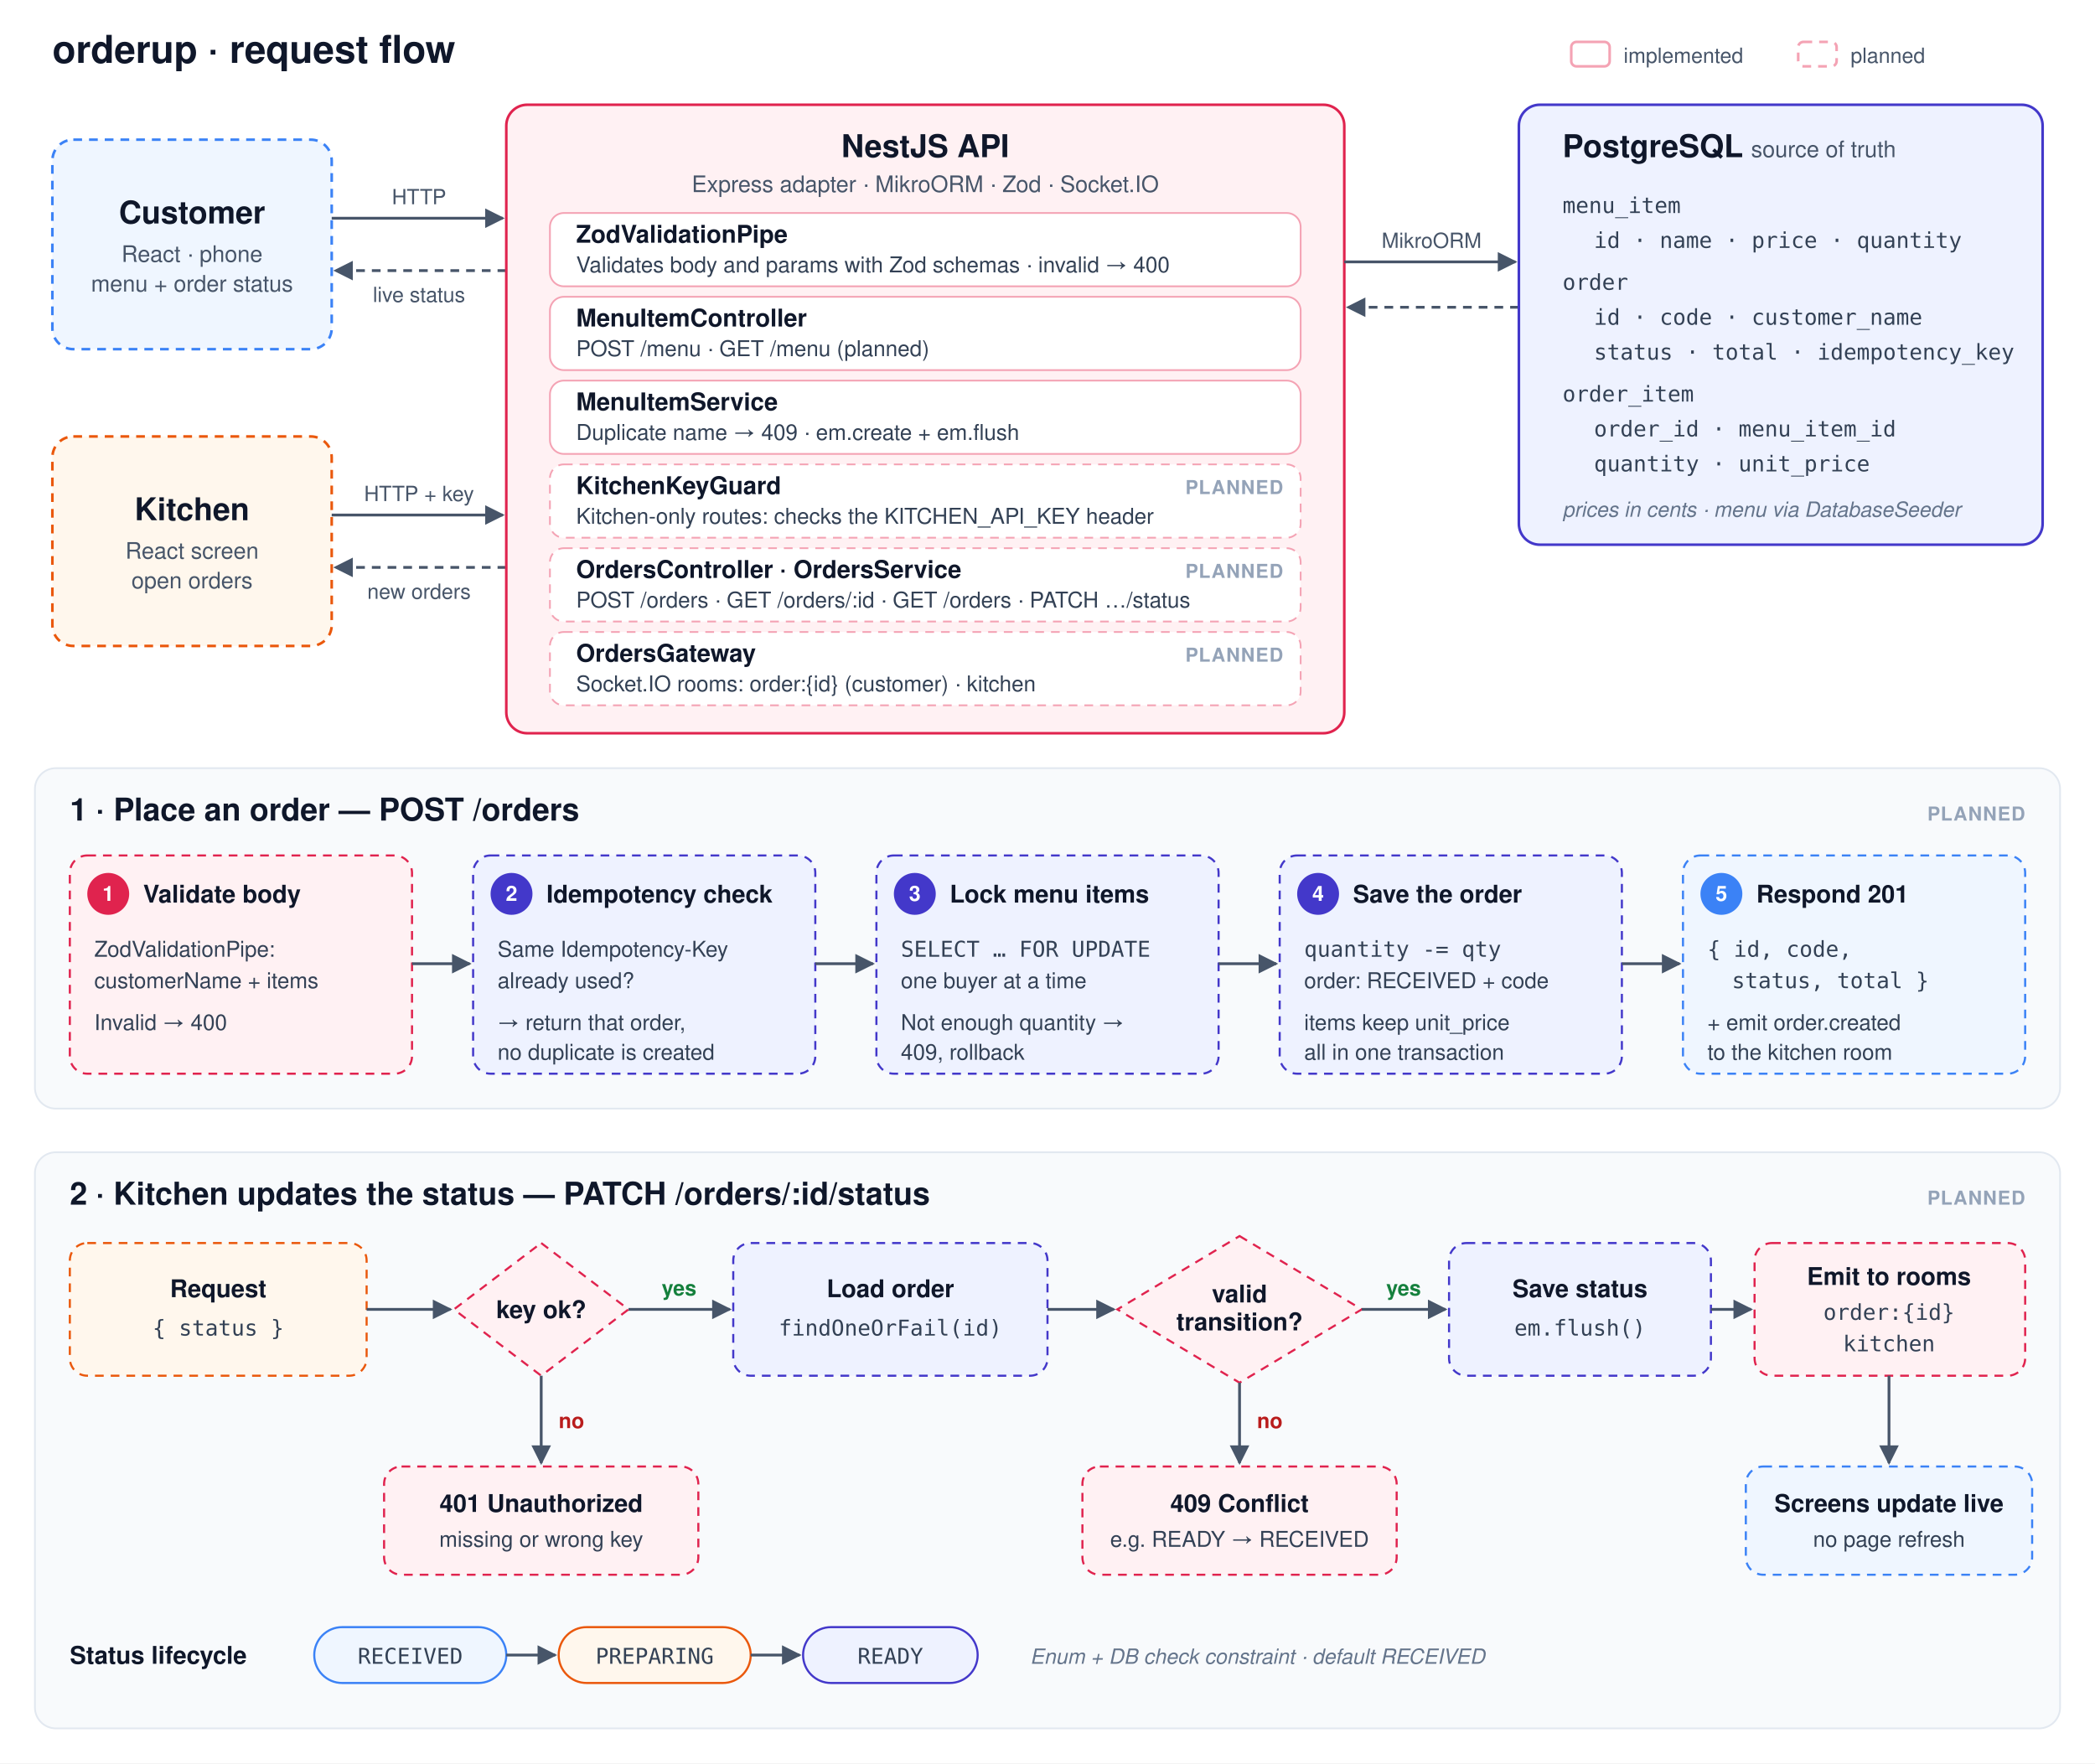
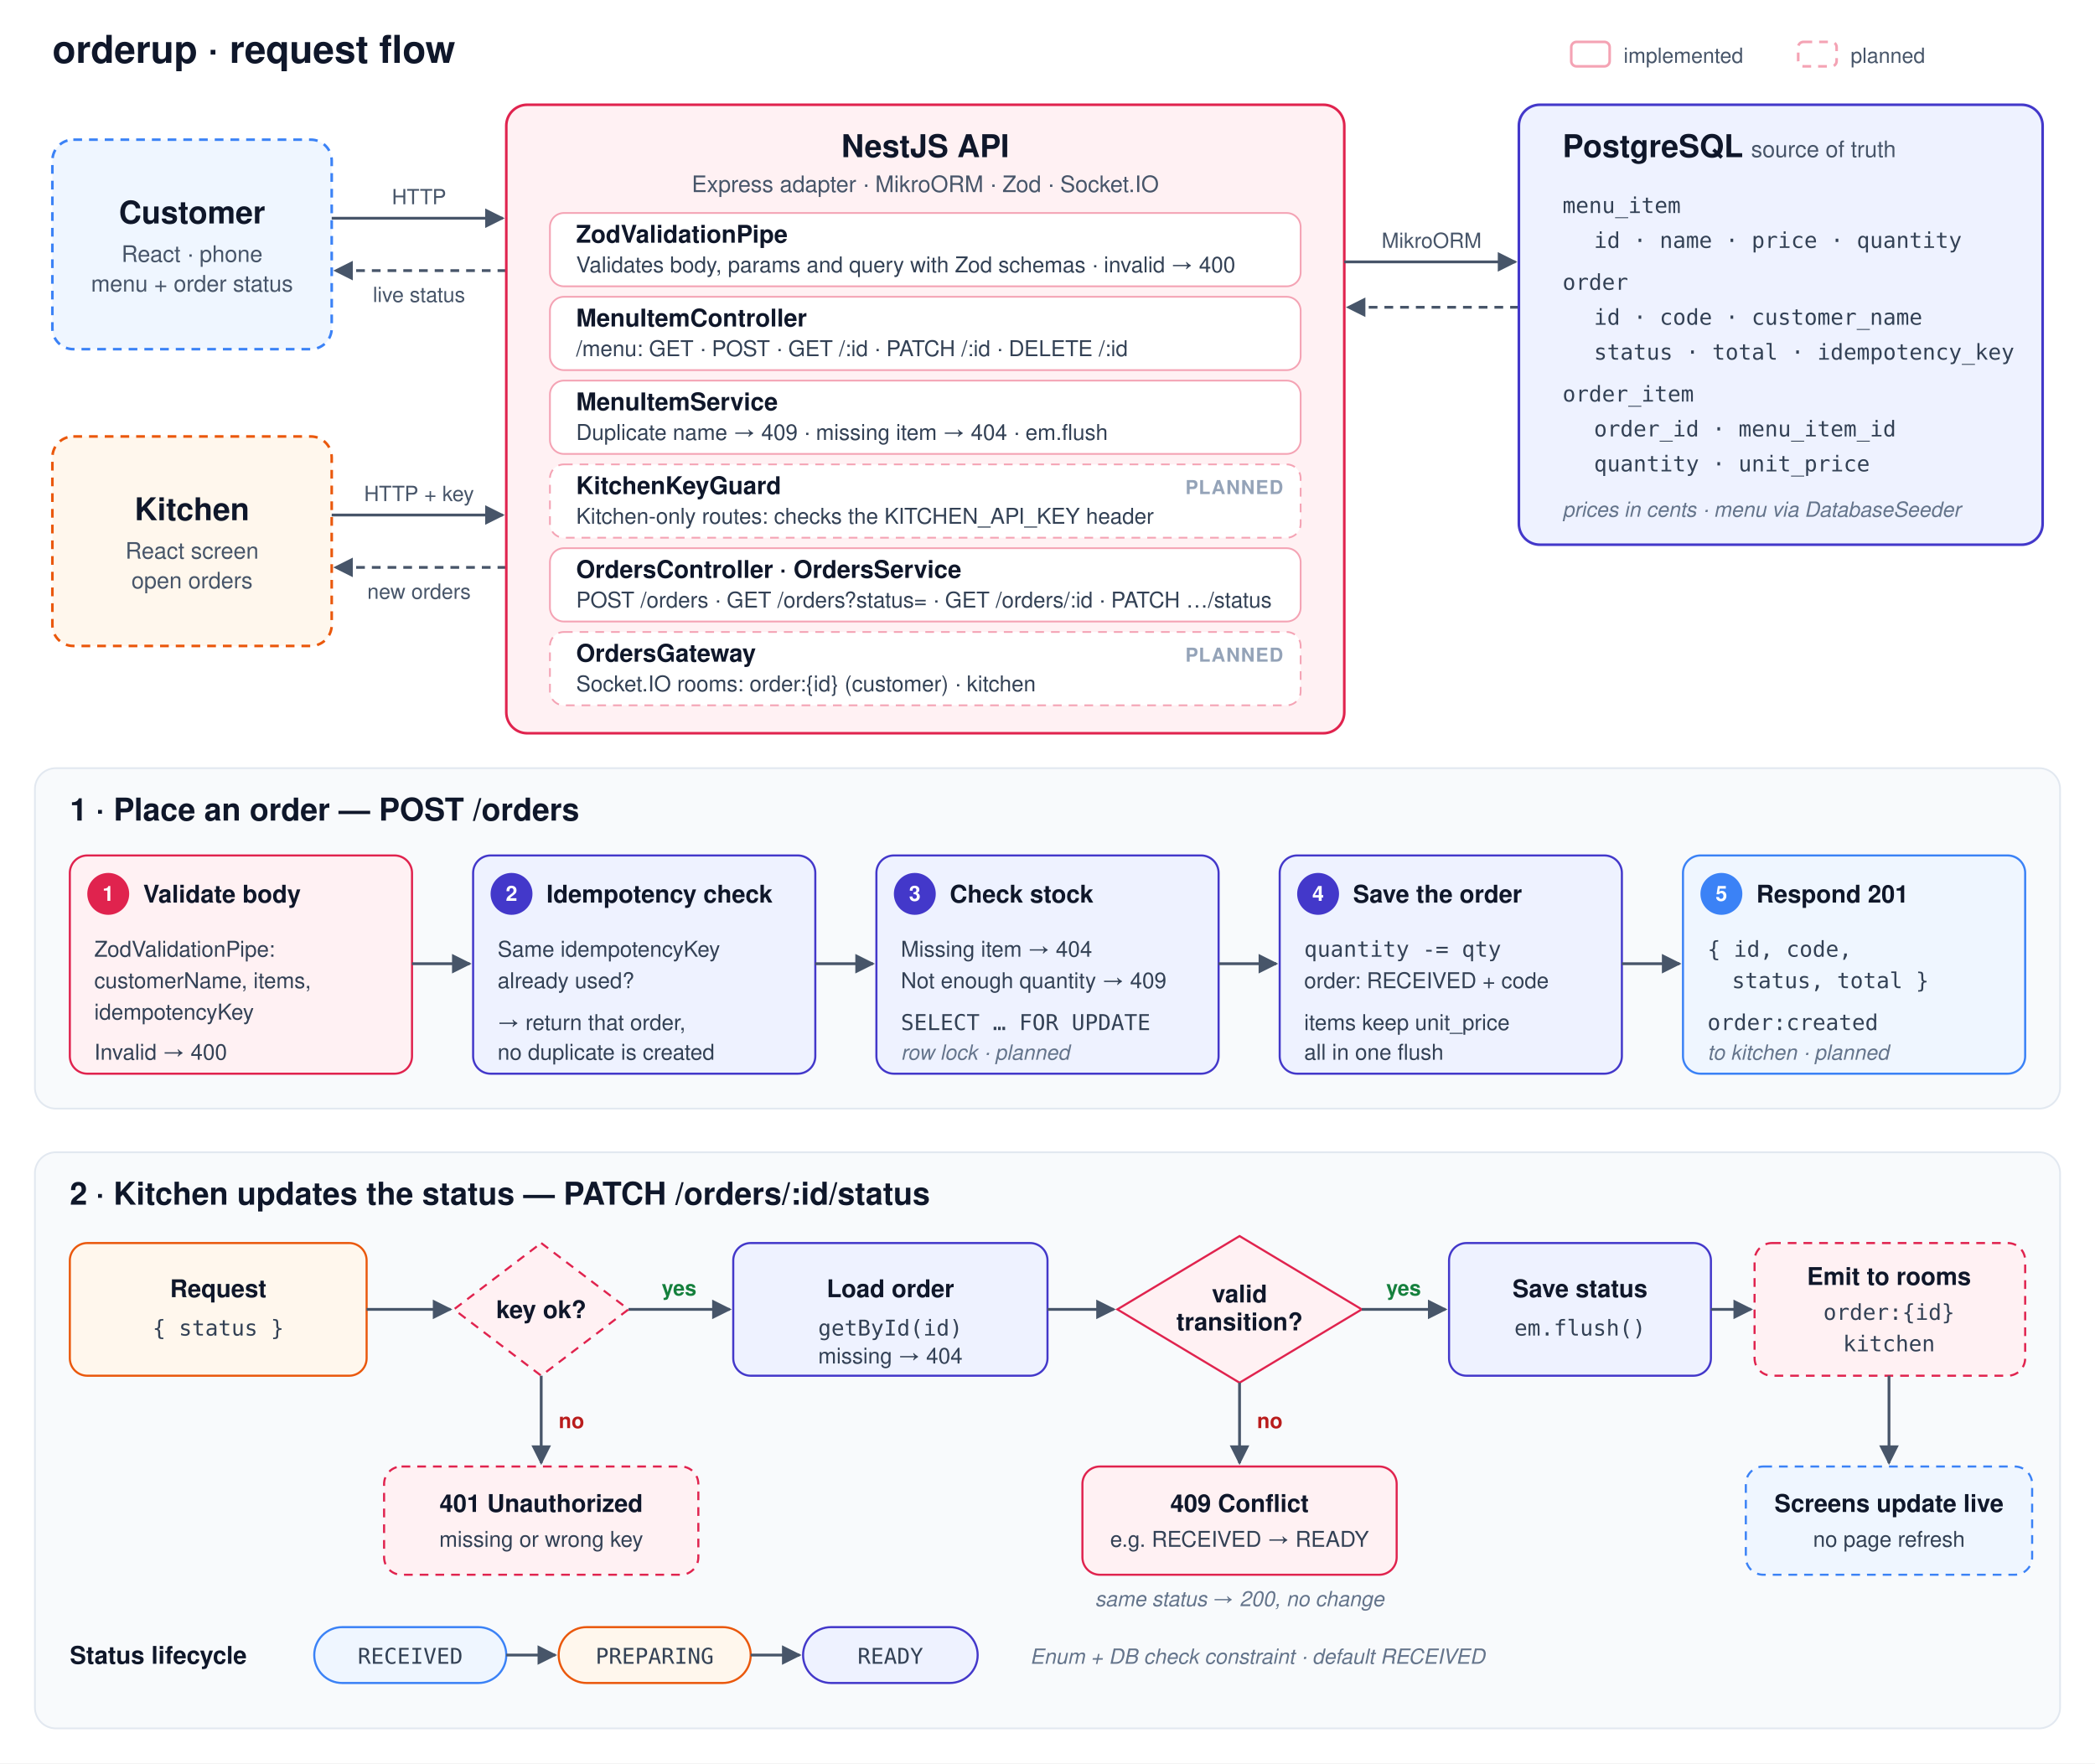
<svg xmlns="http://www.w3.org/2000/svg" xml:space="preserve" viewBox="0 0 1200 1010" width="1200" height="1010" font-family="-apple-system, 'Segoe UI', Helvetica, Arial, sans-serif">
  <style>
    .title { font-size: 22px; font-weight: 700; fill: #0f172a; }
    .h1 { font-size: 18px; font-weight: 700; fill: #0f172a; }
    .h2 { font-size: 14px; font-weight: 700; fill: #0f172a; }
    .sub { font-size: 13px; fill: #475569; }
    .body { font-size: 12.5px; fill: #334155; }
    .mono { font-family: ui-monospace, 'SFMono-Regular', Menlo, Consolas, monospace; font-size: 12.5px; fill: #334155; }
    .label { font-size: 12px; fill: #475569; }
    .yes { font-size: 12px; font-weight: 700; fill: #15803d; }
    .no { font-size: 12px; font-weight: 700; fill: #b91c1c; }
    .note { font-size: 12px; font-style: italic; fill: #64748b; }
    .tag { font-size: 11px; font-weight: 700; fill: #94a3b8; letter-spacing: 0.5px; }
    .badge-text { font-size: 12px; font-weight: 700; fill: #ffffff; }
    .arrow { stroke: #475569; stroke-width: 1.6; fill: none; }
    .client { fill: #eff6ff; stroke: #3b82f6; }
    .kitchen { fill: #fff7ed; stroke: #ea580c; }
    .nest { fill: #fff1f3; stroke: #e0234e; }
    .pg { fill: #eef2ff; stroke: #4338ca; }
    .panel { fill: #f8fafc; stroke: #e2e8f0; }
    .inner { fill: #ffffff; stroke: #f4a3b4; }
    .planned { stroke-dasharray: 5 4; }
  </style>
  <defs>
    <marker id="arrow" viewBox="0 0 10 10" refX="9" refY="5" markerWidth="7" markerHeight="7" orient="auto-start-reverse">
      <path d="M0,0 L10,5 L0,10 z" fill="#475569" />
    </marker>
  </defs>
  <rect width="1200" height="1010" fill="#ffffff" />
  <text x="30" y="36" class="title">orderup · request flow</text>
  <rect x="900" y="24" width="22" height="14" rx="3" class="inner" stroke-width="1.5" />
  <text x="930" y="36" class="label">implemented</text>
  <rect x="1030" y="24" width="22" height="14" rx="3" class="inner planned" stroke-width="1.5" />
  <text x="1060" y="36" class="label">planned</text>
  <rect x="30" y="80" width="160" height="120" rx="12" class="client planned" stroke-width="1.5" />
  <text x="110" y="128" text-anchor="middle" class="h1">Customer</text>
  <text x="110" y="150" text-anchor="middle" class="sub">React · phone</text>
  <text x="110" y="167" text-anchor="middle" class="sub">menu + order status</text>
  <line x1="190" y1="125" x2="288" y2="125" class="arrow" marker-end="url(#arrow)" />
  <text x="240" y="117" text-anchor="middle" class="label">HTTP</text>
  <line x1="290" y1="155" x2="192" y2="155" class="arrow" stroke-dasharray="5 4" marker-end="url(#arrow)" />
  <text x="240" y="173" text-anchor="middle" class="label">live status</text>
  <rect x="30" y="250" width="160" height="120" rx="12" class="kitchen planned" stroke-width="1.5" />
  <text x="110" y="298" text-anchor="middle" class="h1">Kitchen</text>
  <text x="110" y="320" text-anchor="middle" class="sub">React screen</text>
  <text x="110" y="337" text-anchor="middle" class="sub">open orders</text>
  <line x1="190" y1="295" x2="288" y2="295" class="arrow" marker-end="url(#arrow)" />
  <text x="240" y="287" text-anchor="middle" class="label">HTTP + key</text>
  <line x1="290" y1="325" x2="192" y2="325" class="arrow" stroke-dasharray="5 4" marker-end="url(#arrow)" />
  <text x="240" y="343" text-anchor="middle" class="label">new orders</text>
  <rect x="290" y="60" width="480" height="360" rx="12" class="nest" stroke-width="1.5" />
  <text x="530" y="90" text-anchor="middle" class="h1">NestJS API</text>
  <text x="530" y="110" text-anchor="middle" class="sub">Express adapter · MikroORM · Zod · Socket.IO</text>
  <rect x="315" y="122" width="430" height="42" rx="8" class="inner" />
  <text x="330" y="139" class="h2">ZodValidationPipe</text>
-   <text x="330" y="156" class="body">Validates body and params with Zod schemas · invalid → 400</text>
+   <text x="330" y="156" class="body">Validates body, params and query with Zod schemas · invalid → 400</text>
  <rect x="315" y="170" width="430" height="42" rx="8" class="inner" />
  <text x="330" y="187" class="h2">MenuItemController</text>
-   <text x="330" y="204" class="body">POST /menu · GET /menu (planned)</text>
+   <text x="330" y="204" class="body">/menu: GET · POST · GET /:id · PATCH /:id · DELETE /:id</text>
  <rect x="315" y="218" width="430" height="42" rx="8" class="inner" />
  <text x="330" y="235" class="h2">MenuItemService</text>
-   <text x="330" y="252" class="body">Duplicate name → 409 · em.create + em.flush</text>
+   <text x="330" y="252" class="body">Duplicate name → 409 · missing item → 404 · em.flush</text>
  <rect x="315" y="266" width="430" height="42" rx="8" class="inner planned" />
  <text x="330" y="283" class="h2">KitchenKeyGuard</text>
  <text x="735" y="283" text-anchor="end" class="tag">PLANNED</text>
  <text x="330" y="300" class="body">Kitchen-only routes: checks the KITCHEN_API_KEY header</text>
-   <rect x="315" y="314" width="430" height="42" rx="8" class="inner planned" />
+   <rect x="315" y="314" width="430" height="42" rx="8" class="inner" />
  <text x="330" y="331" class="h2">OrdersController · OrdersService</text>
-   <text x="735" y="331" text-anchor="end" class="tag">PLANNED</text>
-   <text x="330" y="348" class="body">POST /orders · GET /orders/:id · GET /orders · PATCH …/status</text>
+   <text x="330" y="348" class="body">POST /orders · GET /orders?status= · GET /orders/:id · PATCH …/status</text>
  <rect x="315" y="362" width="430" height="42" rx="8" class="inner planned" />
  <text x="330" y="379" class="h2">OrdersGateway</text>
  <text x="735" y="379" text-anchor="end" class="tag">PLANNED</text>
  <text x="330" y="396" class="body">Socket.IO rooms: order:{id} (customer) · kitchen</text>
  <line x1="770" y1="150" x2="868" y2="150" class="arrow" marker-end="url(#arrow)" />
  <line x1="870" y1="176" x2="772" y2="176" class="arrow" stroke-dasharray="5 4" marker-end="url(#arrow)" />
  <text x="820" y="142" text-anchor="middle" class="label">MikroORM</text>
  <rect x="870" y="60" width="300" height="252" rx="12" class="pg" stroke-width="1.5" />
  <text x="895" y="90" class="h1">PostgreSQL</text>
  <text x="1003" y="90" class="sub">source of truth</text>
  <text x="895" y="122" class="mono">menu_item</text>
  <text x="913" y="142" class="mono">id · name · price · quantity</text>
  <text x="895" y="166" class="mono">order</text>
  <text x="913" y="186" class="mono">id · code · customer_name</text>
  <text x="913" y="206" class="mono">status · total · idempotency_key</text>
  <text x="895" y="230" class="mono">order_item</text>
  <text x="913" y="250" class="mono">order_id · menu_item_id</text>
  <text x="913" y="270" class="mono">quantity · unit_price</text>
  <text x="895" y="296" class="note">prices in cents · menu via DatabaseSeeder</text>
  <rect x="20" y="440" width="1160" height="195" rx="12" class="panel" />
  <text x="40" y="470" class="h1">1 · Place an order — POST /orders</text>
-   <text x="1160" y="470" text-anchor="end" class="tag">PLANNED</text>
-   <rect x="40" y="490" width="196" height="125" rx="10" class="nest planned" stroke-width="1.2" />
+   <rect x="40" y="490" width="196" height="125" rx="10" class="nest" stroke-width="1.2" />
  <circle cx="62" cy="512" r="12" fill="#e0234e" />
  <text x="62" y="516" text-anchor="middle" class="badge-text">1</text>
  <text x="82" y="517" class="h2">Validate body</text>
  <text x="54" y="548" class="body">ZodValidationPipe:</text>
-   <text x="54" y="566" class="body">customerName + items</text>
-   <text x="54" y="590" class="body">Invalid → 400</text>
+   <text x="54" y="566" class="body">customerName, items,</text>
+   <text x="54" y="584" class="body">idempotencyKey</text>
+   <text x="54" y="607" class="body">Invalid → 400</text>
  <line x1="236" y1="552" x2="269" y2="552" class="arrow" marker-end="url(#arrow)" />
-   <rect x="271" y="490" width="196" height="125" rx="10" class="pg planned" stroke-width="1.2" />
+   <rect x="271" y="490" width="196" height="125" rx="10" class="pg" stroke-width="1.2" />
  <circle cx="293" cy="512" r="12" fill="#4338ca" />
  <text x="293" y="516" text-anchor="middle" class="badge-text">2</text>
  <text x="313" y="517" class="h2">Idempotency check</text>
-   <text x="285" y="548" class="body">Same Idempotency-Key</text>
+   <text x="285" y="548" class="body">Same idempotencyKey</text>
  <text x="285" y="566" class="body">already used?</text>
  <text x="285" y="590" class="body">→ return that order,</text>
  <text x="285" y="607" class="body">no duplicate is created</text>
  <line x1="467" y1="552" x2="500" y2="552" class="arrow" marker-end="url(#arrow)" />
-   <rect x="502" y="490" width="196" height="125" rx="10" class="pg planned" stroke-width="1.2" />
+   <rect x="502" y="490" width="196" height="125" rx="10" class="pg" stroke-width="1.2" />
  <circle cx="524" cy="512" r="12" fill="#4338ca" />
  <text x="524" y="516" text-anchor="middle" class="badge-text">3</text>
-   <text x="544" y="517" class="h2">Lock menu items</text>
-   <text x="516" y="548" class="mono">SELECT … FOR UPDATE</text>
-   <text x="516" y="566" class="body">one buyer at a time</text>
-   <text x="516" y="590" class="body">Not enough quantity →</text>
-   <text x="516" y="607" class="body">409, rollback</text>
+   <text x="544" y="517" class="h2">Check stock</text>
+   <text x="516" y="548" class="body">Missing item → 404</text>
+   <text x="516" y="566" class="body">Not enough quantity → 409</text>
+   <text x="516" y="590" class="mono">SELECT … FOR UPDATE</text>
+   <text x="516" y="607" class="note">row lock · planned</text>
  <line x1="698" y1="552" x2="731" y2="552" class="arrow" marker-end="url(#arrow)" />
-   <rect x="733" y="490" width="196" height="125" rx="10" class="pg planned" stroke-width="1.2" />
+   <rect x="733" y="490" width="196" height="125" rx="10" class="pg" stroke-width="1.2" />
  <circle cx="755" cy="512" r="12" fill="#4338ca" />
  <text x="755" y="516" text-anchor="middle" class="badge-text">4</text>
  <text x="775" y="517" class="h2">Save the order</text>
  <text x="747" y="548" class="mono">quantity -= qty</text>
  <text x="747" y="566" class="body">order: RECEIVED + code</text>
  <text x="747" y="590" class="body">items keep unit_price</text>
-   <text x="747" y="607" class="body">all in one transaction</text>
+   <text x="747" y="607" class="body">all in one flush</text>
  <line x1="929" y1="552" x2="962" y2="552" class="arrow" marker-end="url(#arrow)" />
-   <rect x="964" y="490" width="196" height="125" rx="10" class="client planned" stroke-width="1.2" />
+   <rect x="964" y="490" width="196" height="125" rx="10" class="client" stroke-width="1.2" />
  <circle cx="986" cy="512" r="12" fill="#3b82f6" />
  <text x="986" y="516" text-anchor="middle" class="badge-text">5</text>
  <text x="1006" y="517" class="h2">Respond 201</text>
  <text x="978" y="548" class="mono">{ id, code,</text>
  <text x="992" y="566" class="mono">status, total }</text>
-   <text x="978" y="590" class="body">+ emit order.created</text>
-   <text x="978" y="607" class="body">to the kitchen room</text>
+   <text x="978" y="590" class="mono">order:created</text>
+   <text x="978" y="607" class="note">to kitchen · planned</text>
  <rect x="20" y="660" width="1160" height="330" rx="12" class="panel" />
  <text x="40" y="690" class="h1">2 · Kitchen updates the status — PATCH /orders/:id/status</text>
-   <text x="1160" y="690" text-anchor="end" class="tag">PLANNED</text>
-   <rect x="40" y="712" width="170" height="76" rx="10" class="kitchen planned" stroke-width="1.2" />
+   <rect x="40" y="712" width="170" height="76" rx="10" class="kitchen" stroke-width="1.2" />
  <text x="125" y="743" text-anchor="middle" class="h2">Request</text>
  <text x="125" y="765" text-anchor="middle" class="mono">{ status }</text>
  <line x1="210" y1="750" x2="258" y2="750" class="arrow" marker-end="url(#arrow)" />
  <polygon points="310,712 360,750 310,788 260,750" class="nest planned" stroke-width="1.2" />
  <text x="310" y="755" text-anchor="middle" class="h2">key ok?</text>
  <line x1="360" y1="750" x2="418" y2="750" class="arrow" marker-end="url(#arrow)" />
  <text x="389" y="742" text-anchor="middle" class="yes">yes</text>
  <line x1="310" y1="788" x2="310" y2="838" class="arrow" marker-end="url(#arrow)" />
  <text x="320" y="818" class="no">no</text>
  <rect x="220" y="840" width="180" height="62" rx="10" class="nest planned" stroke-width="1.2" />
  <text x="310" y="866" text-anchor="middle" class="h2">401 Unauthorized</text>
  <text x="310" y="886" text-anchor="middle" class="body">missing or wrong key</text>
-   <rect x="420" y="712" width="180" height="76" rx="10" class="pg planned" stroke-width="1.2" />
+   <rect x="420" y="712" width="180" height="76" rx="10" class="pg" stroke-width="1.2" />
  <text x="510" y="743" text-anchor="middle" class="h2">Load order</text>
-   <text x="510" y="765" text-anchor="middle" class="mono">findOneOrFail(id)</text>
+   <text x="510" y="765" text-anchor="middle" class="mono">getById(id)</text>
+   <text x="510" y="781" text-anchor="middle" class="body">missing → 404</text>
  <line x1="600" y1="750" x2="638" y2="750" class="arrow" marker-end="url(#arrow)" />
-   <polygon points="710,708 780,750 710,792 640,750" class="nest planned" stroke-width="1.2" />
+   <polygon points="710,708 780,750 710,792 640,750" class="nest" stroke-width="1.2" />
  <text x="710" y="746" text-anchor="middle" class="h2">valid</text>
  <text x="710" y="762" text-anchor="middle" class="h2">transition?</text>
  <line x1="780" y1="750" x2="828" y2="750" class="arrow" marker-end="url(#arrow)" />
  <text x="804" y="742" text-anchor="middle" class="yes">yes</text>
  <line x1="710" y1="792" x2="710" y2="838" class="arrow" marker-end="url(#arrow)" />
  <text x="720" y="818" class="no">no</text>
-   <rect x="620" y="840" width="180" height="62" rx="10" class="nest planned" stroke-width="1.2" />
+   <rect x="620" y="840" width="180" height="62" rx="10" class="nest" stroke-width="1.2" />
  <text x="710" y="866" text-anchor="middle" class="h2">409 Conflict</text>
-   <text x="710" y="886" text-anchor="middle" class="body">e.g. READY → RECEIVED</text>
-   <rect x="830" y="712" width="150" height="76" rx="10" class="pg planned" stroke-width="1.2" />
+   <text x="710" y="886" text-anchor="middle" class="body">e.g. RECEIVED → READY</text>
+   <text x="710" y="920" text-anchor="middle" class="note">same status → 200, no change</text>
+   <rect x="830" y="712" width="150" height="76" rx="10" class="pg" stroke-width="1.2" />
  <text x="905" y="743" text-anchor="middle" class="h2">Save status</text>
  <text x="905" y="765" text-anchor="middle" class="mono">em.flush()</text>
  <line x1="980" y1="750" x2="1003" y2="750" class="arrow" marker-end="url(#arrow)" />
  <rect x="1005" y="712" width="155" height="76" rx="10" class="nest planned" stroke-width="1.2" />
  <text x="1082" y="736" text-anchor="middle" class="h2">Emit to rooms</text>
  <text x="1082" y="756" text-anchor="middle" class="mono">order:{id}</text>
  <text x="1082" y="774" text-anchor="middle" class="mono">kitchen</text>
  <line x1="1082" y1="788" x2="1082" y2="838" class="arrow" marker-end="url(#arrow)" />
  <rect x="1000" y="840" width="164" height="62" rx="10" class="client planned" stroke-width="1.2" />
  <text x="1082" y="866" text-anchor="middle" class="h2">Screens update live</text>
  <text x="1082" y="886" text-anchor="middle" class="body">no page refresh</text>
  <text x="40" y="953" class="h2">Status lifecycle</text>
  <rect x="180" y="932" width="110" height="32" rx="16" class="client" stroke-width="1.2" />
  <text x="235" y="953" text-anchor="middle" class="mono">RECEIVED</text>
  <line x1="290" y1="948" x2="318" y2="948" class="arrow" marker-end="url(#arrow)" />
  <rect x="320" y="932" width="110" height="32" rx="16" class="kitchen" stroke-width="1.2" />
  <text x="375" y="953" text-anchor="middle" class="mono">PREPARING</text>
  <line x1="430" y1="948" x2="458" y2="948" class="arrow" marker-end="url(#arrow)" />
  <rect x="460" y="932" width="100" height="32" rx="16" class="pg" stroke-width="1.2" />
  <text x="510" y="953" text-anchor="middle" class="mono">READY</text>
  <text x="590" y="953" class="note">Enum + DB check constraint · default RECEIVED</text>
</svg>
